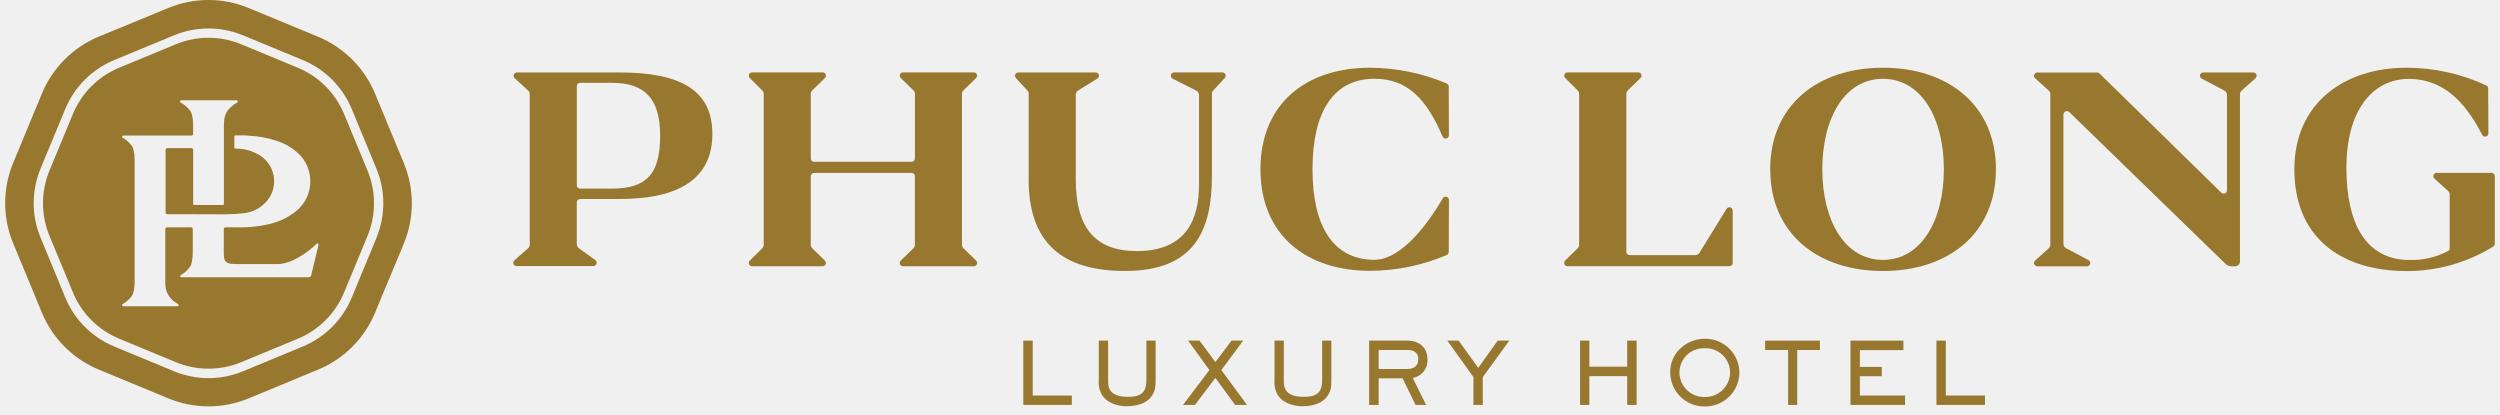
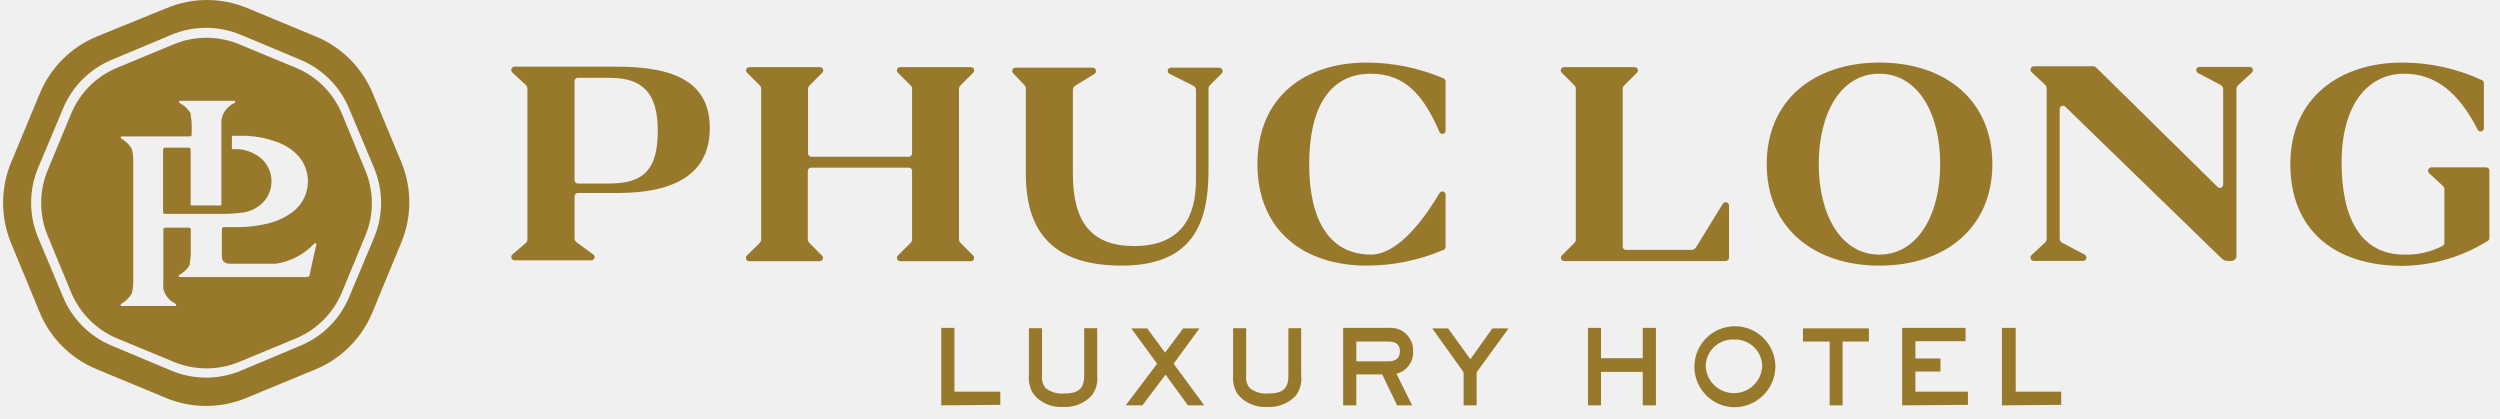
- <svg xmlns="http://www.w3.org/2000/svg" width="241" height="40" viewBox="0 0 241 40" fill="none">
-   <g clip-path="url(#clip0_1259_1699)">
-     <path d="M50.898 23.945C50.951 23.9 50.994 23.844 51.023 23.781C51.052 23.718 51.067 23.649 51.066 23.58V9.075C51.067 9.006 51.052 8.937 51.023 8.874C50.994 8.811 50.951 8.756 50.898 8.711L49.616 7.539C49.568 7.497 49.534 7.44 49.519 7.378C49.503 7.316 49.507 7.25 49.53 7.19C49.553 7.13 49.594 7.078 49.647 7.042C49.7 7.006 49.762 6.986 49.827 6.986H59.731C65.431 6.986 68.672 8.585 68.672 12.912C68.672 17.238 65.442 19.182 59.731 19.182H55.923C55.839 19.181 55.759 19.213 55.699 19.271C55.638 19.33 55.603 19.409 55.601 19.493V23.54C55.601 23.618 55.62 23.695 55.656 23.764C55.693 23.832 55.745 23.892 55.809 23.936L57.397 25.076C57.448 25.117 57.486 25.172 57.505 25.235C57.524 25.298 57.523 25.365 57.502 25.427C57.482 25.489 57.443 25.544 57.39 25.583C57.337 25.622 57.274 25.644 57.209 25.646H49.798C49.734 25.646 49.671 25.627 49.618 25.59C49.565 25.554 49.525 25.503 49.502 25.442C49.479 25.382 49.475 25.317 49.49 25.255C49.505 25.192 49.539 25.136 49.587 25.093L50.898 23.945ZM58.967 7.984H55.923C55.838 7.984 55.757 8.018 55.697 8.077C55.638 8.137 55.604 8.218 55.604 8.303V17.862C55.604 17.947 55.638 18.028 55.697 18.088C55.757 18.148 55.838 18.182 55.923 18.182H58.967C62.359 18.182 63.638 16.756 63.638 13.083C63.638 9.48 62.145 7.984 58.967 7.984Z" fill="#98772E" />
-     <path d="M73.471 23.943C73.519 23.898 73.557 23.844 73.583 23.784C73.609 23.723 73.622 23.658 73.622 23.593V9.057C73.622 8.992 73.609 8.927 73.583 8.866C73.557 8.806 73.519 8.752 73.471 8.707L72.277 7.521C72.233 7.476 72.203 7.42 72.19 7.358C72.178 7.297 72.184 7.233 72.208 7.175C72.231 7.117 72.272 7.067 72.324 7.032C72.376 6.997 72.437 6.977 72.499 6.977H79.3C79.363 6.976 79.425 6.994 79.478 7.029C79.531 7.065 79.572 7.115 79.596 7.173C79.62 7.232 79.625 7.296 79.612 7.358C79.599 7.42 79.568 7.477 79.522 7.521L78.314 8.701C78.265 8.746 78.226 8.8 78.199 8.861C78.173 8.922 78.159 8.988 78.16 9.054V15.279C78.16 15.363 78.193 15.444 78.252 15.504C78.311 15.563 78.392 15.597 78.476 15.598H87.882C87.966 15.597 88.046 15.563 88.105 15.504C88.165 15.444 88.198 15.363 88.198 15.279V9.054C88.198 8.988 88.185 8.922 88.158 8.861C88.132 8.8 88.093 8.746 88.044 8.701L86.833 7.521C86.787 7.477 86.755 7.42 86.742 7.358C86.729 7.296 86.735 7.232 86.759 7.173C86.783 7.115 86.824 7.065 86.877 7.029C86.93 6.994 86.992 6.976 87.055 6.977H93.872C93.936 6.976 93.998 6.994 94.051 7.029C94.103 7.065 94.144 7.115 94.168 7.173C94.192 7.232 94.198 7.296 94.185 7.358C94.172 7.42 94.14 7.477 94.095 7.521L92.886 8.701C92.838 8.746 92.799 8.801 92.773 8.862C92.746 8.922 92.733 8.988 92.732 9.054V23.59C92.733 23.656 92.746 23.722 92.773 23.782C92.799 23.843 92.838 23.898 92.886 23.943L94.095 25.123C94.14 25.167 94.172 25.224 94.185 25.286C94.198 25.348 94.192 25.412 94.168 25.471C94.144 25.53 94.103 25.58 94.051 25.615C93.998 25.65 93.936 25.668 93.872 25.668H87.055C86.992 25.668 86.93 25.65 86.877 25.615C86.824 25.58 86.783 25.53 86.759 25.471C86.735 25.412 86.729 25.348 86.742 25.286C86.755 25.224 86.787 25.167 86.833 25.123L88.041 23.943C88.09 23.898 88.129 23.844 88.155 23.783C88.182 23.722 88.195 23.656 88.195 23.59V16.992C88.195 16.908 88.162 16.827 88.103 16.767C88.043 16.707 87.963 16.673 87.879 16.673H78.473C78.389 16.673 78.309 16.707 78.249 16.767C78.19 16.827 78.157 16.908 78.157 16.992V23.59C78.156 23.656 78.17 23.722 78.196 23.783C78.223 23.844 78.262 23.898 78.311 23.943L79.519 25.123C79.565 25.167 79.596 25.224 79.609 25.286C79.623 25.348 79.617 25.412 79.593 25.471C79.569 25.53 79.528 25.58 79.475 25.615C79.422 25.65 79.36 25.668 79.297 25.668H72.499C72.437 25.667 72.376 25.648 72.324 25.612C72.272 25.577 72.231 25.527 72.208 25.469C72.184 25.411 72.178 25.347 72.19 25.286C72.203 25.224 72.233 25.168 72.277 25.123L73.471 23.943Z" fill="#98772E" />
-     <path d="M99.165 17.288V8.983C99.165 8.903 99.136 8.826 99.083 8.767L97.925 7.521C97.884 7.475 97.857 7.419 97.847 7.358C97.838 7.298 97.846 7.235 97.87 7.179C97.895 7.123 97.935 7.075 97.987 7.041C98.038 7.007 98.098 6.989 98.159 6.988H105.624C105.693 6.987 105.761 7.009 105.817 7.05C105.873 7.092 105.913 7.151 105.932 7.217C105.951 7.284 105.948 7.355 105.923 7.42C105.897 7.485 105.851 7.539 105.792 7.575L103.942 8.715C103.869 8.758 103.809 8.818 103.767 8.891C103.725 8.964 103.703 9.047 103.703 9.131V17.263C103.703 21.883 105.492 24.203 109.602 24.203C114.328 24.203 115.588 21.162 115.588 17.799V9.16C115.587 9.068 115.56 8.977 115.509 8.9C115.459 8.823 115.387 8.762 115.303 8.724L113.04 7.584C112.977 7.551 112.927 7.498 112.898 7.433C112.869 7.368 112.862 7.296 112.879 7.227C112.895 7.158 112.934 7.096 112.99 7.052C113.045 7.008 113.114 6.983 113.185 6.982H117.839C117.901 6.983 117.961 7.001 118.012 7.035C118.063 7.069 118.104 7.117 118.128 7.173C118.153 7.23 118.161 7.292 118.151 7.353C118.141 7.413 118.114 7.47 118.073 7.515L116.916 8.764C116.861 8.823 116.831 8.9 116.83 8.98V16.938C116.83 22.171 115.203 26.121 108.448 26.121C102.309 26.121 99.159 23.317 99.159 17.286" fill="#98772E" />
-     <path d="M121.507 16.325C121.507 9.892 126.019 6.529 132.053 6.529C134.6 6.537 137.119 7.054 139.463 8.051C139.519 8.075 139.568 8.114 139.602 8.165C139.637 8.216 139.656 8.275 139.657 8.336L139.674 13.039C139.674 13.113 139.649 13.184 139.602 13.241C139.556 13.298 139.491 13.337 139.419 13.351C139.346 13.365 139.271 13.354 139.207 13.319C139.142 13.284 139.092 13.227 139.064 13.159C137.554 9.644 135.755 7.59 132.475 7.59C128.55 7.615 126.524 10.765 126.524 16.317C126.524 21.869 128.55 25.021 132.475 25.047C135.279 25.047 137.933 21.093 139.084 19.121C139.118 19.059 139.172 19.011 139.237 18.983C139.302 18.956 139.375 18.951 139.443 18.969C139.511 18.988 139.571 19.028 139.613 19.085C139.656 19.141 139.678 19.21 139.677 19.281L139.657 24.3C139.656 24.361 139.637 24.42 139.602 24.471C139.568 24.522 139.519 24.561 139.463 24.585C137.119 25.582 134.6 26.099 132.053 26.107C126.022 26.107 121.507 22.744 121.507 16.308" fill="#98772E" />
-     <path d="M152.078 23.943C152.125 23.898 152.163 23.844 152.189 23.784C152.215 23.723 152.229 23.658 152.229 23.593V9.057C152.229 8.992 152.215 8.927 152.189 8.866C152.163 8.806 152.125 8.752 152.078 8.707L150.883 7.521C150.839 7.476 150.809 7.42 150.797 7.358C150.784 7.296 150.791 7.232 150.815 7.174C150.839 7.116 150.88 7.066 150.932 7.031C150.984 6.996 151.046 6.977 151.109 6.977H157.92C157.984 6.976 158.046 6.994 158.099 7.029C158.151 7.065 158.192 7.115 158.216 7.173C158.24 7.232 158.246 7.296 158.233 7.358C158.22 7.42 158.188 7.477 158.143 7.521L156.934 8.701C156.886 8.746 156.847 8.801 156.821 8.862C156.794 8.922 156.781 8.988 156.78 9.054V24.274C156.78 24.359 156.814 24.44 156.874 24.5C156.934 24.559 157.015 24.593 157.1 24.593H163.424C163.507 24.593 163.588 24.572 163.66 24.531C163.732 24.49 163.792 24.431 163.834 24.36L166.442 20.13C166.479 20.071 166.534 20.026 166.598 20.001C166.663 19.976 166.734 19.973 166.801 19.992C166.867 20.011 166.926 20.051 166.968 20.106C167.009 20.162 167.032 20.229 167.032 20.298V25.343C167.031 25.427 166.998 25.507 166.938 25.567C166.878 25.626 166.797 25.659 166.713 25.659H151.109C151.046 25.659 150.984 25.64 150.932 25.605C150.88 25.57 150.839 25.52 150.815 25.462C150.791 25.404 150.784 25.34 150.797 25.278C150.809 25.216 150.839 25.159 150.883 25.115L152.078 23.943Z" fill="#98772E" />
-     <path d="M170.646 16.325C170.646 10.16 175.206 6.529 181.511 6.529C187.815 6.529 192.407 10.16 192.407 16.325C192.407 22.49 187.846 26.124 181.516 26.124C175.186 26.124 170.652 22.493 170.652 16.325M187.388 16.325C187.388 11.36 185.199 7.598 181.516 7.598C177.834 7.598 175.671 11.36 175.671 16.325C175.671 21.29 177.86 25.055 181.516 25.055C185.173 25.055 187.388 21.293 187.388 16.325Z" fill="#98772E" />
-     <path d="M198.914 11.021V23.504C198.914 23.593 198.939 23.681 198.985 23.757C199.032 23.833 199.099 23.894 199.179 23.934L201.328 25.075C201.392 25.107 201.443 25.16 201.472 25.225C201.502 25.29 201.509 25.363 201.492 25.433C201.475 25.502 201.434 25.564 201.378 25.608C201.321 25.651 201.251 25.674 201.18 25.673H196.397C196.333 25.672 196.271 25.652 196.219 25.616C196.166 25.58 196.126 25.529 196.103 25.469C196.08 25.41 196.075 25.344 196.09 25.282C196.104 25.22 196.137 25.164 196.183 25.12L197.483 23.949C197.536 23.904 197.578 23.848 197.607 23.785C197.636 23.722 197.651 23.653 197.651 23.584V9.08C197.652 9.01 197.637 8.941 197.608 8.878C197.579 8.815 197.536 8.759 197.483 8.715L196.183 7.543C196.137 7.5 196.104 7.444 196.09 7.381C196.075 7.319 196.08 7.254 196.103 7.195C196.126 7.135 196.166 7.084 196.219 7.047C196.271 7.011 196.333 6.991 196.397 6.991H202.166C202.248 6.99 202.328 7.022 202.388 7.079L214.139 18.579C214.184 18.623 214.241 18.652 214.302 18.664C214.364 18.675 214.428 18.669 214.485 18.644C214.543 18.62 214.592 18.579 214.627 18.527C214.662 18.475 214.68 18.414 214.681 18.351V9.157C214.681 9.067 214.656 8.979 214.609 8.903C214.562 8.826 214.495 8.764 214.416 8.723L212.249 7.583C212.186 7.551 212.135 7.498 212.105 7.433C212.075 7.368 212.068 7.295 212.085 7.225C212.103 7.156 212.143 7.094 212.2 7.05C212.256 7.007 212.326 6.984 212.398 6.985H217.203C217.271 6.981 217.338 6.999 217.395 7.037C217.451 7.074 217.495 7.128 217.519 7.191C217.543 7.255 217.546 7.325 217.527 7.39C217.509 7.455 217.47 7.513 217.417 7.555L216.103 8.723C216.05 8.768 216.007 8.824 215.977 8.887C215.948 8.95 215.932 9.019 215.932 9.088V25.191C215.932 25.255 215.919 25.317 215.895 25.376C215.871 25.434 215.835 25.487 215.791 25.532C215.746 25.577 215.693 25.612 215.634 25.636C215.576 25.661 215.513 25.673 215.45 25.673H215.117C214.904 25.674 214.699 25.591 214.547 25.442L199.47 10.798C199.425 10.755 199.368 10.725 199.306 10.714C199.245 10.702 199.181 10.709 199.123 10.733C199.066 10.758 199.016 10.798 198.982 10.85C198.947 10.902 198.928 10.964 198.928 11.026" fill="#98772E" />
-     <path d="M221.176 16.325C221.176 9.892 226.061 6.529 231.958 6.529C234.628 6.526 237.265 7.11 239.684 8.239C239.737 8.266 239.782 8.307 239.813 8.357C239.844 8.407 239.861 8.465 239.861 8.524L239.881 12.854C239.882 12.926 239.858 12.995 239.813 13.052C239.769 13.108 239.706 13.148 239.636 13.164C239.566 13.181 239.493 13.172 239.428 13.141C239.363 13.11 239.311 13.058 239.28 12.993C237.467 9.451 235.241 7.604 232.2 7.604C228.623 7.629 226.192 10.753 226.192 16.171C226.192 21.538 228.062 25.061 232.28 25.061C233.568 25.098 234.844 24.804 235.985 24.206C236.036 24.178 236.078 24.136 236.107 24.086C236.136 24.036 236.151 23.979 236.15 23.921V18.753C236.15 18.684 236.135 18.616 236.106 18.553C236.077 18.49 236.035 18.434 235.982 18.389L234.682 17.22C234.635 17.177 234.601 17.12 234.586 17.058C234.571 16.995 234.576 16.929 234.599 16.869C234.622 16.809 234.663 16.757 234.716 16.721C234.769 16.684 234.832 16.664 234.896 16.664H240.183C240.267 16.665 240.348 16.699 240.407 16.759C240.466 16.819 240.5 16.899 240.5 16.983V23.482C240.503 23.538 240.491 23.595 240.465 23.645C240.439 23.695 240.4 23.737 240.351 23.767C237.861 25.306 234.993 26.124 232.066 26.132C225.365 26.132 221.176 22.635 221.176 16.334" fill="#98772E" />
-     <path d="M98.647 39.035V32.836H99.553V38.129H103.324V39.035H98.647Z" fill="#98772E" />
-     <path d="M110.959 38.263C110.429 38.961 109.44 39.16 108.608 39.16C107.775 39.16 106.781 38.875 106.273 38.137C106.001 37.704 105.877 37.193 105.923 36.684V32.836H106.821V36.684C106.821 37.117 106.846 37.473 107.171 37.798C107.562 38.188 108.226 38.254 108.75 38.254C109.89 38.254 110.512 37.906 110.512 36.684V32.836H111.401V36.684C111.401 37.316 111.358 37.747 110.959 38.263Z" fill="#98772E" />
-     <path d="M119.068 39.035L117.164 36.427L115.194 39.035H114.04L116.582 35.672L114.539 32.836H115.636L117.164 34.905L118.72 32.836H119.84L117.739 35.672L120.213 39.035H119.068Z" fill="#98772E" />
-     <path d="M127.9 38.263C127.367 38.961 126.381 39.16 125.549 39.16C124.717 39.16 123.722 38.875 123.215 38.137C122.942 37.704 122.819 37.193 122.864 36.684V32.836H123.762V36.684C123.762 37.117 123.788 37.473 124.113 37.798C124.503 38.188 125.167 38.254 125.692 38.254C126.832 38.254 127.453 37.906 127.453 36.684V32.836H128.342V36.684C128.342 37.316 128.299 37.747 127.9 38.263Z" fill="#98772E" />
-     <path d="M136.191 36.436L137.479 39.035H136.456L135.211 36.47H132.902V39.035H131.984V32.836H135.658C136.798 32.836 137.611 33.483 137.611 34.666C137.631 35.084 137.497 35.495 137.234 35.822C136.972 36.148 136.599 36.366 136.185 36.436M135.67 33.742H132.902V35.569H135.67C136.282 35.569 136.724 35.284 136.724 34.623C136.724 33.962 136.26 33.742 135.67 33.742Z" fill="#98772E" />
-     <path d="M142.937 36.353V39.035H142.04V36.353L139.523 32.836H140.612L142.504 35.461L144.377 32.836H145.497L142.937 36.353Z" fill="#98772E" />
-     <path d="M156.863 39.035V36.259H153.215V39.035H152.317V32.836H153.215V35.347H156.863V32.836H157.769V39.035H156.863Z" fill="#98772E" />
-     <path d="M164.339 39.184C163.9 39.189 163.464 39.106 163.057 38.94C162.65 38.774 162.28 38.528 161.97 38.217C161.659 37.906 161.414 37.536 161.249 37.129C161.084 36.722 161.001 36.286 161.007 35.847C161.007 34.025 162.569 32.654 164.347 32.654C164.783 32.649 165.215 32.73 165.619 32.894C166.023 33.057 166.391 33.298 166.701 33.605C167.011 33.911 167.257 34.275 167.425 34.677C167.593 35.079 167.679 35.511 167.679 35.946C167.663 36.818 167.303 37.648 166.677 38.255C166.051 38.861 165.211 39.196 164.339 39.184ZM164.339 33.569C164.02 33.557 163.701 33.609 163.403 33.724C163.104 33.838 162.832 34.013 162.604 34.236C162.375 34.459 162.194 34.727 162.073 35.023C161.951 35.318 161.891 35.635 161.896 35.955C161.914 36.587 162.183 37.187 162.642 37.621C163.102 38.056 163.715 38.29 164.347 38.272C164.664 38.277 164.978 38.22 165.272 38.103C165.566 37.986 165.834 37.812 166.06 37.591C166.286 37.37 166.467 37.106 166.591 36.815C166.714 36.524 166.779 36.212 166.781 35.895C166.778 35.581 166.711 35.27 166.586 34.982C166.46 34.694 166.278 34.434 166.051 34.217C165.823 34 165.554 33.831 165.26 33.72C164.966 33.609 164.653 33.558 164.339 33.569Z" fill="#98772E" />
-     <path d="M173.254 33.742V39.035H172.373V33.742H170.162V32.836H175.44V33.742H173.254Z" fill="#98772E" />
-     <path d="M178.387 39.035V32.836H183.489V33.751H179.294V35.37H181.405V36.267H179.294V38.129H183.649V39.035H178.387Z" fill="#98772E" />
-     <path d="M186.672 39.035V32.836H187.576V38.129H191.349V39.035H186.672Z" fill="#98772E" />
-     <path d="M38.928 15.718L36.152 9.024C35.123 6.544 33.153 4.574 30.674 3.546L23.965 0.77C21.484 -0.257 18.698 -0.257 16.218 0.77L9.523 3.531C7.043 4.559 5.073 6.529 4.045 9.009L1.269 15.704C0.242 18.185 0.242 20.973 1.269 23.454L4.045 30.151C4.553 31.379 5.298 32.495 6.238 33.434C7.177 34.374 8.293 35.119 9.52 35.627L16.227 38.403C17.454 38.911 18.77 39.173 20.099 39.173C21.427 39.173 22.743 38.911 23.97 38.403L30.671 35.629C31.899 35.121 33.016 34.376 33.956 33.436C34.897 32.496 35.643 31.38 36.152 30.151L38.928 23.482C39.437 22.253 39.7 20.936 39.7 19.606C39.7 18.276 39.437 16.959 38.928 15.73M36.289 22.938L33.906 28.692C33.468 29.749 32.827 30.709 32.018 31.517C31.209 32.326 30.249 32.967 29.192 33.403L23.432 35.789C22.376 36.226 21.244 36.452 20.101 36.452C18.959 36.452 17.827 36.226 16.771 35.789L11.005 33.401C9.948 32.962 8.988 32.32 8.179 31.51C7.371 30.7 6.73 29.739 6.294 28.681L3.911 22.912C3.473 21.856 3.248 20.724 3.248 19.58C3.248 18.437 3.473 17.305 3.911 16.249L6.294 10.503C7.178 8.37 8.873 6.676 11.005 5.791L16.768 3.406C18.9 2.524 21.294 2.524 23.426 3.406L29.192 5.791C31.324 6.675 33.019 8.368 33.903 10.5L36.289 16.26C37.172 18.393 37.172 20.79 36.289 22.924" fill="#98772E" />
-     <path d="M35.428 16.439L33.168 10.987C32.33 8.969 30.726 7.365 28.708 6.529L23.25 4.269C21.231 3.434 18.964 3.434 16.945 4.269L11.49 6.526C10.49 6.94 9.581 7.547 8.816 8.312C8.05 9.078 7.444 9.986 7.03 10.987L4.772 16.436C4.358 17.436 4.144 18.507 4.144 19.59C4.144 20.672 4.358 21.744 4.772 22.743L7.033 28.196C7.446 29.195 8.053 30.103 8.818 30.868C9.583 31.633 10.491 32.239 11.49 32.653L16.948 34.913C17.947 35.328 19.019 35.541 20.1 35.541C21.182 35.541 22.253 35.328 23.253 34.913L28.708 32.653C29.708 32.239 30.617 31.633 31.383 30.867C32.149 30.102 32.757 29.193 33.171 28.193L35.428 22.743C36.262 20.724 36.262 18.456 35.428 16.436M30.013 26.514C29.997 26.577 29.961 26.633 29.909 26.673C29.857 26.712 29.793 26.733 29.728 26.731H17.473C17.448 26.73 17.425 26.721 17.406 26.705C17.387 26.69 17.374 26.669 17.368 26.645C17.362 26.622 17.363 26.597 17.372 26.574C17.382 26.552 17.398 26.533 17.418 26.52C17.772 26.327 18.078 26.057 18.313 25.73C18.358 25.669 18.395 25.603 18.424 25.534V25.517C18.424 25.517 18.424 25.491 18.424 25.477C18.45 25.415 18.471 25.353 18.487 25.288C18.55 25.003 18.581 24.712 18.581 24.419V22.082C18.581 22.037 18.562 21.994 18.53 21.963C18.498 21.932 18.455 21.914 18.41 21.914H16.105C16.082 21.914 16.06 21.918 16.039 21.926C16.018 21.934 16 21.947 15.984 21.962C15.968 21.978 15.955 21.997 15.947 22.017C15.938 22.038 15.933 22.06 15.934 22.082C15.934 22.817 15.934 25.753 15.934 27.269C15.938 27.46 15.955 27.651 15.985 27.839C16.113 28.341 16.409 28.785 16.823 29.096C16.934 29.176 17.05 29.249 17.17 29.316C17.191 29.329 17.207 29.348 17.216 29.371C17.226 29.394 17.227 29.419 17.221 29.442C17.214 29.466 17.2 29.487 17.181 29.502C17.162 29.517 17.138 29.526 17.113 29.527H11.869C11.845 29.526 11.822 29.517 11.803 29.501C11.784 29.486 11.771 29.465 11.764 29.441C11.758 29.418 11.76 29.393 11.769 29.37C11.778 29.348 11.794 29.328 11.815 29.316C12.169 29.123 12.475 28.853 12.71 28.526C12.754 28.465 12.791 28.399 12.821 28.33V28.312C12.822 28.299 12.822 28.286 12.821 28.273C12.847 28.212 12.868 28.149 12.884 28.084C12.944 27.808 12.975 27.526 12.978 27.244C12.978 23.282 12.978 19.321 12.978 15.362C12.977 15.074 12.945 14.787 12.884 14.507C12.868 14.442 12.847 14.38 12.821 14.318C12.821 14.318 12.821 14.293 12.821 14.278V14.261C12.791 14.192 12.754 14.126 12.71 14.065C12.475 13.738 12.169 13.468 11.815 13.275C11.794 13.262 11.778 13.243 11.769 13.221C11.76 13.198 11.758 13.173 11.764 13.15C11.771 13.126 11.784 13.105 11.803 13.09C11.822 13.075 11.845 13.066 11.869 13.064H18.444C18.49 13.064 18.533 13.046 18.565 13.014C18.597 12.982 18.615 12.939 18.615 12.893C18.615 12.765 18.615 12.64 18.615 12.514V12.018C18.614 11.722 18.583 11.426 18.524 11.135C18.509 11.076 18.491 11.019 18.467 10.964C18.47 10.946 18.47 10.928 18.467 10.91C18.464 10.901 18.459 10.893 18.453 10.887C18.427 10.824 18.393 10.765 18.353 10.71C18.106 10.363 17.781 10.078 17.404 9.878C17.383 9.866 17.366 9.847 17.356 9.824C17.346 9.801 17.345 9.776 17.351 9.752C17.358 9.728 17.372 9.707 17.392 9.692C17.412 9.677 17.436 9.669 17.461 9.67H22.825C22.849 9.671 22.871 9.68 22.89 9.694C22.908 9.709 22.922 9.73 22.928 9.753C22.934 9.775 22.932 9.8 22.924 9.822C22.915 9.844 22.899 9.863 22.879 9.875C22.497 10.081 22.164 10.368 21.904 10.716C21.853 10.803 21.806 10.892 21.765 10.984C21.683 11.164 21.632 11.357 21.611 11.554C21.594 11.744 21.585 11.926 21.585 12.101V19.654C21.584 19.684 21.572 19.712 21.551 19.733C21.53 19.753 21.501 19.765 21.471 19.765H18.732C18.703 19.765 18.675 19.754 18.655 19.733C18.634 19.713 18.622 19.686 18.621 19.657C18.621 19.052 18.621 16.108 18.621 14.444C18.621 14.422 18.617 14.4 18.608 14.38C18.6 14.36 18.587 14.341 18.572 14.326C18.556 14.31 18.538 14.298 18.517 14.29C18.497 14.282 18.475 14.278 18.453 14.278H16.13C16.108 14.278 16.086 14.282 16.065 14.29C16.045 14.299 16.026 14.311 16.01 14.327C15.995 14.343 15.982 14.361 15.974 14.382C15.966 14.402 15.962 14.425 15.962 14.447V20.477C15.962 20.5 15.966 20.521 15.975 20.542C15.983 20.562 15.996 20.581 16.011 20.596C16.027 20.612 16.045 20.624 16.066 20.633C16.086 20.641 16.108 20.646 16.13 20.646H17.555C18.923 20.646 20.288 20.669 21.657 20.66C22.274 20.661 22.89 20.625 23.503 20.552C23.951 20.505 24.385 20.37 24.78 20.153C25.174 19.936 25.521 19.642 25.801 19.289C26.059 18.958 26.244 18.576 26.343 18.168C26.442 17.76 26.453 17.335 26.375 16.923C26.296 16.51 26.131 16.119 25.889 15.776C25.648 15.432 25.336 15.144 24.974 14.931C24.464 14.626 23.896 14.432 23.307 14.361L22.697 14.324C22.668 14.323 22.642 14.31 22.622 14.29C22.602 14.269 22.591 14.242 22.591 14.213V13.161C22.591 13.132 22.603 13.104 22.624 13.083C22.645 13.062 22.673 13.05 22.703 13.05C22.703 13.05 22.882 13.05 23.31 13.05C23.737 13.05 23.743 13.05 23.959 13.079C24.931 13.121 25.891 13.306 26.809 13.626C27.652 13.907 28.41 14.398 29.013 15.051C29.341 15.43 29.589 15.872 29.741 16.351C29.894 16.828 29.947 17.333 29.899 17.832C29.851 18.331 29.702 18.816 29.461 19.256C29.22 19.696 28.892 20.082 28.497 20.392C27.712 21.003 26.797 21.427 25.823 21.632C24.896 21.838 23.948 21.933 22.999 21.917H21.739C21.717 21.917 21.695 21.921 21.674 21.93C21.654 21.939 21.635 21.951 21.619 21.967C21.604 21.983 21.591 22.002 21.583 22.023C21.575 22.043 21.571 22.066 21.571 22.088V24.154C21.571 24.385 21.571 24.593 21.588 24.724C21.617 25.177 21.836 25.377 22.292 25.431C22.444 25.447 22.596 25.455 22.748 25.454C24.276 25.454 25.245 25.454 26.77 25.454C28.166 25.454 29.808 24.217 30.517 23.502C30.535 23.483 30.557 23.472 30.582 23.468C30.606 23.464 30.631 23.469 30.653 23.481C30.674 23.493 30.691 23.512 30.701 23.535C30.71 23.558 30.712 23.583 30.706 23.607C30.476 24.57 30.243 25.535 30.007 26.5" fill="#98772E" />
-   </g>
-   <defs>
-     <clipPath id="clip0_1259_1699">
-       <rect width="240" height="39.186" fill="white" transform="translate(0.5)" />
-     </clipPath>
-   </defs>
+ <svg xmlns="http://www.w3.org/2000/svg" width="197" height="33" viewBox="0 0 197 33" fill="none">
+   <path d="M41.431 19.152C41.471 19.114 41.504 19.068 41.526 19.017C41.548 18.966 41.559 18.911 41.56 18.856V7.002C41.559 6.887 41.513 6.777 41.431 6.696L40.365 5.708C40.328 5.672 40.303 5.625 40.293 5.575C40.282 5.524 40.287 5.471 40.305 5.423C40.324 5.375 40.357 5.333 40.399 5.303C40.441 5.273 40.491 5.256 40.542 5.254H48.632C53.295 5.254 55.932 6.558 55.932 10.094C55.932 13.63 53.295 15.211 48.632 15.211H45.531C45.496 15.211 45.462 15.218 45.43 15.231C45.398 15.245 45.37 15.265 45.346 15.29C45.322 15.314 45.303 15.344 45.291 15.376C45.278 15.409 45.273 15.443 45.274 15.477V18.777C45.273 18.841 45.287 18.904 45.317 18.961C45.346 19.018 45.389 19.067 45.442 19.103L46.736 20.041C46.784 20.071 46.821 20.116 46.84 20.17C46.86 20.223 46.861 20.281 46.844 20.335C46.828 20.389 46.793 20.436 46.747 20.469C46.7 20.502 46.644 20.518 46.588 20.515H40.542C40.491 20.513 40.441 20.496 40.399 20.466C40.357 20.436 40.324 20.394 40.305 20.346C40.287 20.298 40.282 20.245 40.293 20.195C40.303 20.144 40.328 20.098 40.365 20.061L41.431 19.152ZM48.02 6.133H45.531C45.497 6.132 45.463 6.137 45.431 6.15C45.399 6.162 45.37 6.181 45.346 6.205C45.322 6.229 45.303 6.258 45.291 6.29C45.278 6.322 45.273 6.356 45.274 6.39V14.193C45.273 14.228 45.278 14.262 45.291 14.295C45.303 14.327 45.322 14.357 45.346 14.381C45.37 14.406 45.398 14.426 45.43 14.44C45.462 14.453 45.496 14.46 45.531 14.46H48.02C50.786 14.46 51.833 13.304 51.833 10.292C51.833 7.279 50.608 6.133 48.02 6.133Z" fill="#98792C" />
+   <path d="M59.861 19.148C59.899 19.111 59.929 19.066 59.949 19.017C59.97 18.968 59.98 18.915 59.979 18.862V7.008C59.981 6.955 59.971 6.901 59.951 6.852C59.931 6.803 59.9 6.758 59.861 6.722L58.873 5.734C58.834 5.698 58.808 5.651 58.797 5.6C58.786 5.548 58.791 5.495 58.811 5.446C58.832 5.397 58.867 5.356 58.911 5.328C58.956 5.3 59.008 5.287 59.061 5.289H64.612C64.664 5.289 64.715 5.304 64.758 5.333C64.801 5.362 64.834 5.403 64.853 5.451C64.872 5.499 64.877 5.552 64.865 5.602C64.854 5.653 64.828 5.699 64.79 5.734L63.802 6.722C63.762 6.758 63.73 6.802 63.707 6.851C63.685 6.901 63.674 6.954 63.674 7.008V12.085C63.674 12.156 63.702 12.224 63.752 12.274C63.802 12.324 63.87 12.352 63.94 12.352H71.616C71.685 12.35 71.75 12.32 71.798 12.271C71.846 12.221 71.872 12.154 71.872 12.085V7.008C71.874 6.954 71.864 6.9 71.841 6.85C71.819 6.8 71.786 6.756 71.744 6.722L70.756 5.734C70.718 5.699 70.692 5.653 70.681 5.602C70.67 5.552 70.674 5.499 70.693 5.451C70.712 5.403 70.746 5.362 70.788 5.333C70.832 5.304 70.882 5.289 70.934 5.289H76.505C76.557 5.289 76.608 5.304 76.65 5.333C76.694 5.362 76.727 5.403 76.746 5.451C76.765 5.499 76.769 5.552 76.758 5.602C76.747 5.653 76.721 5.699 76.683 5.734L75.695 6.722C75.655 6.758 75.623 6.802 75.6 6.851C75.578 6.901 75.567 6.954 75.567 7.008V18.862C75.568 18.916 75.58 18.969 75.602 19.018C75.624 19.067 75.656 19.111 75.695 19.148L76.683 20.136C76.721 20.171 76.747 20.217 76.758 20.268C76.769 20.318 76.765 20.371 76.746 20.419C76.727 20.467 76.694 20.508 76.65 20.537C76.608 20.566 76.557 20.581 76.505 20.58H70.934C70.882 20.581 70.832 20.566 70.788 20.537C70.746 20.508 70.712 20.467 70.693 20.419C70.674 20.371 70.67 20.318 70.681 20.268C70.692 20.217 70.718 20.171 70.756 20.136L71.744 19.148C71.785 19.113 71.818 19.069 71.841 19.019C71.863 18.97 71.874 18.916 71.872 18.862V13.468C71.872 13.4 71.845 13.335 71.797 13.287C71.749 13.239 71.684 13.211 71.616 13.211H63.921C63.852 13.211 63.785 13.238 63.736 13.286C63.686 13.334 63.657 13.399 63.654 13.468V18.862C63.655 18.916 63.667 18.969 63.689 19.018C63.711 19.067 63.743 19.111 63.782 19.148L64.77 20.136C64.808 20.171 64.834 20.217 64.846 20.268C64.857 20.318 64.853 20.371 64.833 20.419C64.814 20.467 64.781 20.508 64.738 20.537C64.695 20.566 64.644 20.581 64.592 20.58H59.041C58.988 20.583 58.936 20.569 58.892 20.541C58.847 20.513 58.812 20.472 58.792 20.424C58.771 20.375 58.766 20.322 58.777 20.27C58.788 20.219 58.815 20.172 58.853 20.136L59.861 19.148Z" fill="#98792C" />
+   <path d="M80.839 13.749V6.933C80.84 6.867 80.815 6.804 80.77 6.755L79.831 5.768C79.796 5.731 79.773 5.685 79.764 5.635C79.755 5.586 79.761 5.534 79.781 5.488C79.801 5.442 79.834 5.402 79.876 5.375C79.919 5.347 79.968 5.333 80.019 5.333H86.114C86.169 5.336 86.222 5.357 86.265 5.391C86.308 5.426 86.339 5.473 86.354 5.526C86.37 5.579 86.368 5.636 86.35 5.688C86.331 5.74 86.297 5.785 86.252 5.817L84.741 6.746C84.681 6.78 84.632 6.829 84.597 6.887C84.563 6.946 84.544 7.013 84.543 7.081V13.719C84.543 17.493 86.005 19.389 89.363 19.389C93.226 19.389 94.243 16.91 94.243 14.164V7.101C94.245 7.028 94.226 6.957 94.187 6.895C94.148 6.833 94.092 6.785 94.026 6.755L92.179 5.827C92.122 5.804 92.075 5.761 92.047 5.706C92.019 5.652 92.011 5.589 92.025 5.529C92.04 5.469 92.075 5.416 92.125 5.381C92.175 5.345 92.236 5.328 92.297 5.333H96.09C96.14 5.335 96.188 5.35 96.229 5.378C96.27 5.405 96.303 5.444 96.324 5.489C96.344 5.534 96.352 5.584 96.345 5.633C96.339 5.683 96.319 5.729 96.288 5.768L95.3 6.755C95.259 6.806 95.234 6.868 95.231 6.933V13.433C95.231 17.71 93.897 20.93 88.385 20.93C83.417 20.93 80.839 18.688 80.839 13.749Z" fill="#98792C" />
+   <path d="M99.085 12.931C99.085 7.676 102.769 4.93 107.698 4.93C109.78 4.937 111.838 5.36 113.754 6.174C113.8 6.194 113.84 6.227 113.869 6.269C113.897 6.311 113.912 6.361 113.912 6.411V10.254C113.922 10.32 113.907 10.387 113.869 10.442C113.831 10.496 113.773 10.534 113.708 10.547C113.642 10.56 113.574 10.547 113.518 10.51C113.463 10.474 113.423 10.418 113.408 10.353C112.173 7.488 110.701 5.809 108.024 5.809C104.824 5.809 103.165 8.397 103.165 12.931C103.165 17.465 104.824 20.043 108.024 20.063C110.316 20.063 112.479 16.832 113.428 15.222C113.455 15.171 113.498 15.13 113.552 15.107C113.605 15.083 113.665 15.079 113.721 15.094C113.777 15.109 113.827 15.142 113.861 15.189C113.896 15.236 113.914 15.293 113.912 15.351V19.45C113.913 19.501 113.899 19.551 113.87 19.594C113.842 19.636 113.801 19.669 113.754 19.687C111.84 20.506 109.78 20.93 107.698 20.932C102.769 20.932 99.085 18.186 99.085 12.931Z" fill="#98792C" />
+   <path d="M124.057 19.148C124.095 19.111 124.125 19.066 124.145 19.017C124.166 18.968 124.176 18.915 124.175 18.862V7.008C124.177 6.955 124.168 6.901 124.147 6.852C124.127 6.803 124.096 6.758 124.057 6.722L123.069 5.734C123.031 5.698 123.004 5.651 122.993 5.6C122.982 5.548 122.987 5.495 123.008 5.446C123.028 5.397 123.063 5.356 123.108 5.328C123.152 5.3 123.204 5.287 123.257 5.289H128.808C128.86 5.289 128.911 5.304 128.954 5.333C128.997 5.362 129.03 5.403 129.049 5.451C129.068 5.499 129.073 5.552 129.061 5.602C129.05 5.653 129.024 5.699 128.986 5.734L127.998 6.722C127.958 6.758 127.926 6.802 127.904 6.851C127.881 6.901 127.87 6.954 127.87 7.008V19.434C127.87 19.469 127.877 19.503 127.89 19.535C127.904 19.567 127.924 19.596 127.948 19.62C127.973 19.644 128.003 19.662 128.035 19.675C128.068 19.687 128.102 19.693 128.137 19.691H133.303C133.37 19.689 133.435 19.672 133.494 19.639C133.552 19.606 133.602 19.56 133.638 19.504L135.762 16.046C135.794 16.001 135.839 15.967 135.891 15.949C135.944 15.93 136 15.929 136.053 15.944C136.106 15.959 136.154 15.99 136.188 16.034C136.223 16.077 136.243 16.13 136.246 16.185V20.304C136.246 20.373 136.22 20.439 136.172 20.489C136.124 20.539 136.058 20.568 135.989 20.57H123.267C123.214 20.573 123.162 20.559 123.117 20.531C123.073 20.503 123.038 20.462 123.017 20.414C122.997 20.365 122.992 20.312 123.003 20.26C123.014 20.209 123.041 20.162 123.079 20.126L124.057 19.148Z" fill="#98792C" />
+   <path d="M139.218 12.931C139.218 7.893 142.942 4.93 148.108 4.93C153.274 4.93 156.998 7.893 156.998 12.931C156.998 17.968 153.264 20.932 148.108 20.932C142.952 20.932 139.218 17.968 139.218 12.931ZM152.889 12.931C152.889 8.881 151.101 5.809 148.088 5.809C145.075 5.809 143.317 8.881 143.317 12.931C143.317 16.981 145.105 20.063 148.088 20.063C151.071 20.063 152.889 16.991 152.889 12.931Z" fill="#98792C" />
+   <path d="M162.304 8.601V18.795C162.303 18.867 162.323 18.939 162.361 19C162.4 19.061 162.455 19.11 162.521 19.141L164.279 20.069C164.328 20.099 164.366 20.144 164.387 20.197C164.409 20.25 164.413 20.308 164.398 20.364C164.384 20.419 164.352 20.468 164.308 20.504C164.263 20.54 164.208 20.561 164.151 20.563H160.259C160.208 20.561 160.158 20.544 160.116 20.514C160.073 20.483 160.041 20.442 160.022 20.394C160.003 20.346 159.999 20.293 160.009 20.242C160.02 20.192 160.045 20.145 160.081 20.109L161.138 19.121C161.182 19.085 161.217 19.039 161.24 18.988C161.264 18.937 161.277 18.881 161.277 18.825V6.971C161.277 6.913 161.265 6.856 161.241 6.803C161.217 6.75 161.182 6.703 161.138 6.665L160.081 5.677C160.045 5.64 160.02 5.594 160.009 5.543C159.999 5.493 160.003 5.44 160.022 5.392C160.041 5.344 160.073 5.302 160.116 5.272C160.158 5.242 160.208 5.225 160.259 5.223H164.971C165.036 5.226 165.098 5.25 165.149 5.292L174.75 14.735C174.786 14.77 174.832 14.793 174.882 14.803C174.932 14.812 174.983 14.806 175.03 14.786C175.076 14.765 175.116 14.732 175.143 14.69C175.171 14.648 175.185 14.598 175.185 14.547V7.04C175.185 6.967 175.165 6.894 175.127 6.831C175.088 6.769 175.033 6.718 174.967 6.685L173.199 5.756C173.149 5.729 173.108 5.686 173.085 5.634C173.061 5.582 173.056 5.523 173.069 5.468C173.083 5.412 173.115 5.363 173.16 5.327C173.205 5.292 173.26 5.272 173.318 5.272H177.269C177.322 5.271 177.374 5.287 177.418 5.317C177.462 5.347 177.495 5.39 177.514 5.44C177.532 5.49 177.535 5.544 177.521 5.595C177.507 5.647 177.478 5.692 177.437 5.726L176.37 6.714C176.326 6.752 176.291 6.799 176.268 6.852C176.244 6.905 176.231 6.962 176.232 7.02V20.168C176.232 20.273 176.19 20.373 176.116 20.447C176.042 20.521 175.941 20.563 175.837 20.563H175.54C175.367 20.561 175.202 20.494 175.076 20.375L162.748 8.413C162.712 8.375 162.666 8.348 162.614 8.337C162.563 8.326 162.509 8.331 162.46 8.352C162.412 8.372 162.371 8.407 162.343 8.452C162.315 8.496 162.301 8.548 162.304 8.601Z" fill="#98792C" />
+   <path d="M180.477 12.931C180.477 7.676 184.428 4.93 189.278 4.93C191.458 4.927 193.613 5.403 195.59 6.322C195.633 6.345 195.669 6.379 195.693 6.421C195.718 6.463 195.73 6.511 195.728 6.56V10.096C195.73 10.156 195.712 10.215 195.675 10.263C195.638 10.311 195.585 10.344 195.527 10.357C195.468 10.37 195.406 10.362 195.353 10.334C195.299 10.306 195.257 10.26 195.234 10.204C193.752 7.31 191.935 5.809 189.456 5.809C186.492 5.809 184.517 8.377 184.517 12.802C184.517 17.228 186.048 20.063 189.456 20.063C190.506 20.096 191.547 19.858 192.478 19.371C192.52 19.349 192.555 19.317 192.579 19.277C192.603 19.237 192.616 19.191 192.616 19.144V14.926C192.615 14.87 192.602 14.814 192.579 14.763C192.555 14.712 192.521 14.667 192.478 14.63L191.411 13.642C191.375 13.605 191.35 13.559 191.339 13.508C191.329 13.458 191.333 13.405 191.352 13.357C191.371 13.309 191.404 13.267 191.446 13.237C191.488 13.207 191.538 13.19 191.589 13.188H195.906C195.974 13.188 196.039 13.215 196.087 13.263C196.136 13.311 196.163 13.376 196.163 13.444V18.749C196.164 18.794 196.153 18.838 196.132 18.878C196.112 18.917 196.081 18.951 196.044 18.976C194.014 20.247 191.672 20.93 189.278 20.952C183.904 20.932 180.477 18.077 180.477 12.931Z" fill="#98792C" />
+   <path d="M74.26 31.852V25.926H75.119V30.954H78.734V31.813L74.26 31.852Z" fill="#98792C" stroke="#98792C" stroke-width="0.178" stroke-miterlimit="10" />
+   <path d="M85.947 31.125C85.661 31.424 85.313 31.655 84.927 31.802C84.54 31.949 84.126 32.008 83.714 31.975C83.293 32.001 82.872 31.924 82.487 31.752C82.102 31.58 81.763 31.318 81.502 30.987C81.244 30.574 81.126 30.089 81.166 29.604V25.949H82.025V29.604C81.999 29.793 82.015 29.986 82.072 30.169C82.128 30.351 82.223 30.519 82.351 30.661C82.779 30.99 83.315 31.145 83.853 31.096C84.929 31.096 85.522 30.77 85.522 29.604V25.949H86.371V29.604C86.433 30.147 86.28 30.692 85.947 31.125Z" fill="#98792C" stroke="#98792C" stroke-width="0.178" stroke-miterlimit="10" />
+   <path d="M93.653 31.852L91.845 29.373L89.978 31.852H88.882L91.292 28.662L89.317 25.965H90.354L91.806 27.94L93.278 25.965H94.344L92.369 28.662L94.72 31.852H93.653Z" fill="#98792C" stroke="#98792C" stroke-width="0.178" stroke-miterlimit="10" />
+   <path d="M102.039 31.125C101.754 31.424 101.405 31.655 101.019 31.802C100.633 31.949 100.218 32.008 99.806 31.975C99.384 32.001 98.961 31.924 98.575 31.752C98.188 31.58 97.848 31.318 97.584 30.987C97.329 30.573 97.215 30.088 97.258 29.604V25.949H98.108V29.604C98.082 29.794 98.098 29.988 98.156 30.17C98.215 30.353 98.313 30.521 98.443 30.661C98.867 30.991 99.4 31.146 99.935 31.096C101.021 31.096 101.614 30.77 101.614 29.604V25.949H102.444V29.604C102.507 30.144 102.362 30.688 102.039 31.125Z" fill="#98792C" stroke="#98792C" stroke-width="0.178" stroke-miterlimit="10" />
+   <path d="M109.909 29.384L111.134 31.853H110.147L108.971 29.413H106.788V31.853H105.929V25.927H109.416C109.655 25.902 109.897 25.93 110.124 26.007C110.352 26.084 110.561 26.209 110.736 26.374C110.911 26.539 111.049 26.74 111.14 26.962C111.23 27.185 111.272 27.425 111.263 27.665C111.291 28.068 111.167 28.468 110.917 28.785C110.667 29.103 110.308 29.316 109.909 29.384ZM109.416 26.825H106.788V28.564H109.416C109.998 28.564 110.403 28.287 110.403 27.665C110.403 27.043 109.969 26.825 109.416 26.825Z" fill="#98792C" stroke="#98792C" stroke-width="0.178" stroke-miterlimit="10" />
+   <path d="M116.27 29.304V31.852H115.421V29.304L113.03 25.965H114.067L115.865 28.464L117.643 25.965H118.7L116.27 29.304Z" fill="#98792C" stroke="#98792C" stroke-width="0.178" stroke-miterlimit="10" />
+   <path d="M129.538 31.852V29.215H126.071V31.852H125.222V25.926H126.071V28.316H129.538V25.926H130.398V31.852H129.538Z" fill="#98792C" stroke="#98792C" stroke-width="0.178" stroke-miterlimit="10" />
+   <path d="M136.641 31.999C136.03 31.986 135.436 31.792 134.935 31.442C134.434 31.092 134.047 30.602 133.823 30.033C133.6 29.464 133.549 28.842 133.678 28.244C133.807 27.646 134.11 27.1 134.548 26.674C134.987 26.248 135.541 25.961 136.142 25.849C136.743 25.737 137.364 25.805 137.926 26.045C138.488 26.285 138.967 26.685 139.303 27.196C139.638 27.707 139.815 28.306 139.812 28.918C139.796 29.745 139.454 30.534 138.86 31.111C138.267 31.688 137.469 32.007 136.641 31.999ZM136.641 26.665C136.337 26.652 136.034 26.701 135.751 26.809C135.467 26.917 135.208 27.082 134.991 27.294C134.773 27.506 134.601 27.76 134.486 28.041C134.37 28.322 134.314 28.624 134.32 28.927C134.365 29.516 134.632 30.064 135.068 30.463C135.503 30.861 136.074 31.078 136.664 31.07C137.254 31.063 137.819 30.831 138.244 30.422C138.669 30.013 138.922 29.457 138.952 28.868C138.95 28.57 138.888 28.276 138.769 28.003C138.651 27.729 138.479 27.483 138.263 27.277C138.048 27.072 137.793 26.912 137.514 26.806C137.235 26.701 136.938 26.653 136.641 26.665Z" fill="#98792C" stroke="#98792C" stroke-width="0.178" stroke-miterlimit="10" />
+   <path d="M145.107 26.824V31.852H144.267V26.824H142.163V25.965H147.181V26.824H145.107Z" fill="#98792C" stroke="#98792C" stroke-width="0.178" stroke-miterlimit="10" />
+   <path d="M149.977 31.852V25.926H154.797V26.795H150.846V28.336H152.821V29.186H150.846V30.954H154.985V31.813L149.977 31.852Z" fill="#98792C" stroke="#98792C" stroke-width="0.178" stroke-miterlimit="10" />
+   <path d="M157.84 31.852V25.926H158.749V30.954H162.334V31.813L157.84 31.852Z" fill="#98792C" stroke="#98792C" stroke-width="0.178" stroke-miterlimit="10" />
+   <path d="M31.649 12.839L29.377 7.366C28.539 5.337 26.929 3.724 24.902 2.882L19.469 0.63C18.467 0.214 17.393 0 16.308 0C15.224 0 14.149 0.214 13.148 0.63L7.616 2.882C5.591 3.722 3.981 5.331 3.141 7.357L0.869 12.819C0.034 14.847 0.034 17.123 0.869 19.151L3.131 24.623C3.547 25.625 4.157 26.535 4.925 27.301C5.692 28.067 6.603 28.674 7.606 29.088L13.078 31.36C14.08 31.776 15.154 31.989 16.239 31.989C17.324 31.989 18.398 31.776 19.4 31.36L24.882 29.098C26.906 28.253 28.512 26.64 29.347 24.613L31.609 19.141C32.456 17.128 32.47 14.862 31.649 12.839ZM29.495 18.686L27.52 23.388C27.162 24.252 26.638 25.037 25.977 25.698C25.316 26.359 24.531 26.883 23.667 27.241L18.965 29.216C17.223 29.937 15.265 29.937 13.523 29.216L8.811 27.241C7.072 26.519 5.69 25.137 4.969 23.398L2.993 18.696C2.272 16.954 2.272 14.996 2.993 13.254L4.969 8.552C5.69 6.813 7.072 5.431 8.811 4.709L13.523 2.734C14.384 2.377 15.307 2.193 16.239 2.193C17.172 2.193 18.095 2.377 18.956 2.734L23.667 4.709C25.406 5.431 26.788 6.813 27.51 8.552L29.485 13.254C30.206 14.992 30.21 16.945 29.495 18.686Z" fill="#98792C" />
+   <path d="M28.785 13.425L26.947 8.97C26.261 7.324 24.951 6.016 23.302 5.335L18.847 3.488C17.196 2.806 15.342 2.806 13.691 3.488L9.236 5.335C8.42 5.671 7.679 6.165 7.055 6.789C6.432 7.413 5.937 8.154 5.601 8.97L3.754 13.425C3.073 15.073 3.073 16.923 3.754 18.571L5.601 23.026C6.283 24.674 7.59 25.985 9.236 26.671L13.701 28.518C15.349 29.199 17.2 29.199 18.847 28.518L23.302 26.671C24.12 26.333 24.862 25.837 25.488 25.212C26.113 24.586 26.609 23.844 26.947 23.026L28.785 18.581C29.127 17.765 29.303 16.888 29.303 16.003C29.303 15.118 29.127 14.241 28.785 13.425ZM24.409 21.653C24.397 21.705 24.368 21.75 24.327 21.783C24.285 21.815 24.234 21.832 24.181 21.831H14.136C14.118 21.825 14.103 21.814 14.092 21.799C14.082 21.784 14.076 21.765 14.076 21.747C14.076 21.729 14.082 21.711 14.092 21.695C14.103 21.68 14.118 21.669 14.136 21.663C14.426 21.504 14.676 21.281 14.867 21.011C14.905 20.964 14.936 20.911 14.956 20.853C14.958 20.8 14.958 20.748 14.956 20.695C15.007 20.461 15.033 20.223 15.034 19.984V18.077C15.034 18.041 15.02 18.006 14.994 17.98C14.968 17.954 14.933 17.939 14.896 17.939H13.009C12.973 17.939 12.938 17.954 12.912 17.98C12.886 18.006 12.871 18.041 12.871 18.077V22.315C12.857 22.47 12.857 22.625 12.871 22.779C12.979 23.177 13.22 23.525 13.553 23.767L13.839 23.945C13.858 23.954 13.873 23.97 13.881 23.989C13.889 24.008 13.891 24.029 13.885 24.049C13.879 24.07 13.866 24.087 13.849 24.098C13.832 24.11 13.811 24.115 13.79 24.113H9.592C9.571 24.115 9.55 24.11 9.533 24.098C9.515 24.087 9.503 24.07 9.497 24.049C9.491 24.029 9.492 24.008 9.501 23.989C9.509 23.97 9.524 23.954 9.542 23.945C9.832 23.786 10.082 23.563 10.273 23.293C10.312 23.244 10.345 23.191 10.372 23.135C10.392 23.083 10.408 23.03 10.421 22.977C10.473 22.75 10.499 22.518 10.501 22.285V12.585C10.499 12.346 10.472 12.108 10.421 11.874C10.409 11.823 10.393 11.774 10.372 11.726C10.348 11.67 10.319 11.617 10.283 11.568C10.09 11.3 9.841 11.077 9.552 10.916C9.534 10.907 9.519 10.891 9.51 10.872C9.502 10.853 9.501 10.831 9.507 10.811C9.513 10.791 9.525 10.774 9.543 10.762C9.56 10.751 9.581 10.746 9.602 10.748H14.965C15.002 10.748 15.037 10.733 15.063 10.707C15.089 10.682 15.104 10.646 15.104 10.61V9.8C15.102 9.557 15.075 9.316 15.025 9.079C15.025 9.029 15.025 8.99 15.025 8.94C14.999 8.889 14.969 8.839 14.936 8.792C14.734 8.512 14.47 8.282 14.165 8.121C14.149 8.112 14.134 8.1 14.125 8.084C14.115 8.068 14.11 8.05 14.11 8.032C14.11 8.013 14.115 7.995 14.125 7.979C14.134 7.963 14.149 7.951 14.165 7.943H18.482C18.499 7.949 18.514 7.96 18.525 7.975C18.536 7.99 18.542 8.008 18.542 8.027C18.542 8.045 18.536 8.063 18.525 8.078C18.514 8.093 18.499 8.105 18.482 8.111C18.081 8.296 17.758 8.618 17.573 9.019C17.507 9.17 17.464 9.33 17.445 9.494C17.445 9.632 17.445 9.79 17.445 9.938V16.102C17.445 16.113 17.442 16.125 17.438 16.136C17.433 16.147 17.427 16.156 17.419 16.165C17.41 16.173 17.401 16.18 17.39 16.184C17.379 16.188 17.367 16.191 17.356 16.191H15.114C15.09 16.191 15.067 16.181 15.051 16.165C15.034 16.148 15.025 16.125 15.025 16.102V11.775C15.025 11.739 15.01 11.704 14.984 11.678C14.958 11.652 14.923 11.637 14.886 11.637H12.99C12.953 11.637 12.918 11.652 12.892 11.678C12.866 11.704 12.851 11.739 12.851 11.775V16.714C12.851 16.751 12.866 16.786 12.892 16.812C12.918 16.838 12.953 16.853 12.99 16.853H14.155C15.272 16.853 16.388 16.853 17.504 16.853C18.006 16.858 18.508 16.828 19.005 16.764C19.368 16.731 19.72 16.626 20.042 16.457C20.364 16.287 20.65 16.056 20.882 15.776C21.093 15.507 21.244 15.195 21.326 14.863C21.407 14.531 21.417 14.185 21.355 13.848C21.292 13.512 21.158 13.193 20.963 12.912C20.767 12.631 20.514 12.395 20.22 12.22C19.806 11.966 19.34 11.808 18.857 11.756H18.363C18.34 11.756 18.317 11.746 18.3 11.729C18.284 11.713 18.274 11.69 18.274 11.667V10.787C18.274 10.764 18.284 10.741 18.3 10.725C18.317 10.708 18.34 10.699 18.363 10.699C18.363 10.699 18.512 10.699 18.867 10.699H19.391C20.186 10.73 20.973 10.884 21.722 11.153C22.413 11.377 23.036 11.775 23.529 12.309C23.797 12.618 23.999 12.979 24.123 13.369C24.247 13.759 24.29 14.171 24.25 14.578C24.211 14.985 24.089 15.38 23.892 15.739C23.695 16.098 23.427 16.413 23.105 16.665C22.462 17.157 21.715 17.495 20.922 17.653C20.163 17.824 19.388 17.907 18.61 17.9H17.622C17.586 17.9 17.551 17.914 17.525 17.94C17.499 17.966 17.484 18.001 17.484 18.038V19.727C17.484 19.915 17.484 20.083 17.484 20.201C17.484 20.576 17.682 20.735 18.057 20.784H21.712C22.886 20.617 23.967 20.052 24.774 19.184C24.789 19.172 24.808 19.165 24.827 19.164C24.846 19.163 24.866 19.167 24.882 19.176C24.899 19.186 24.913 19.2 24.922 19.217C24.93 19.234 24.934 19.253 24.932 19.273C24.744 20.083 24.557 20.863 24.409 21.653Z" fill="#98792C" />
</svg>
